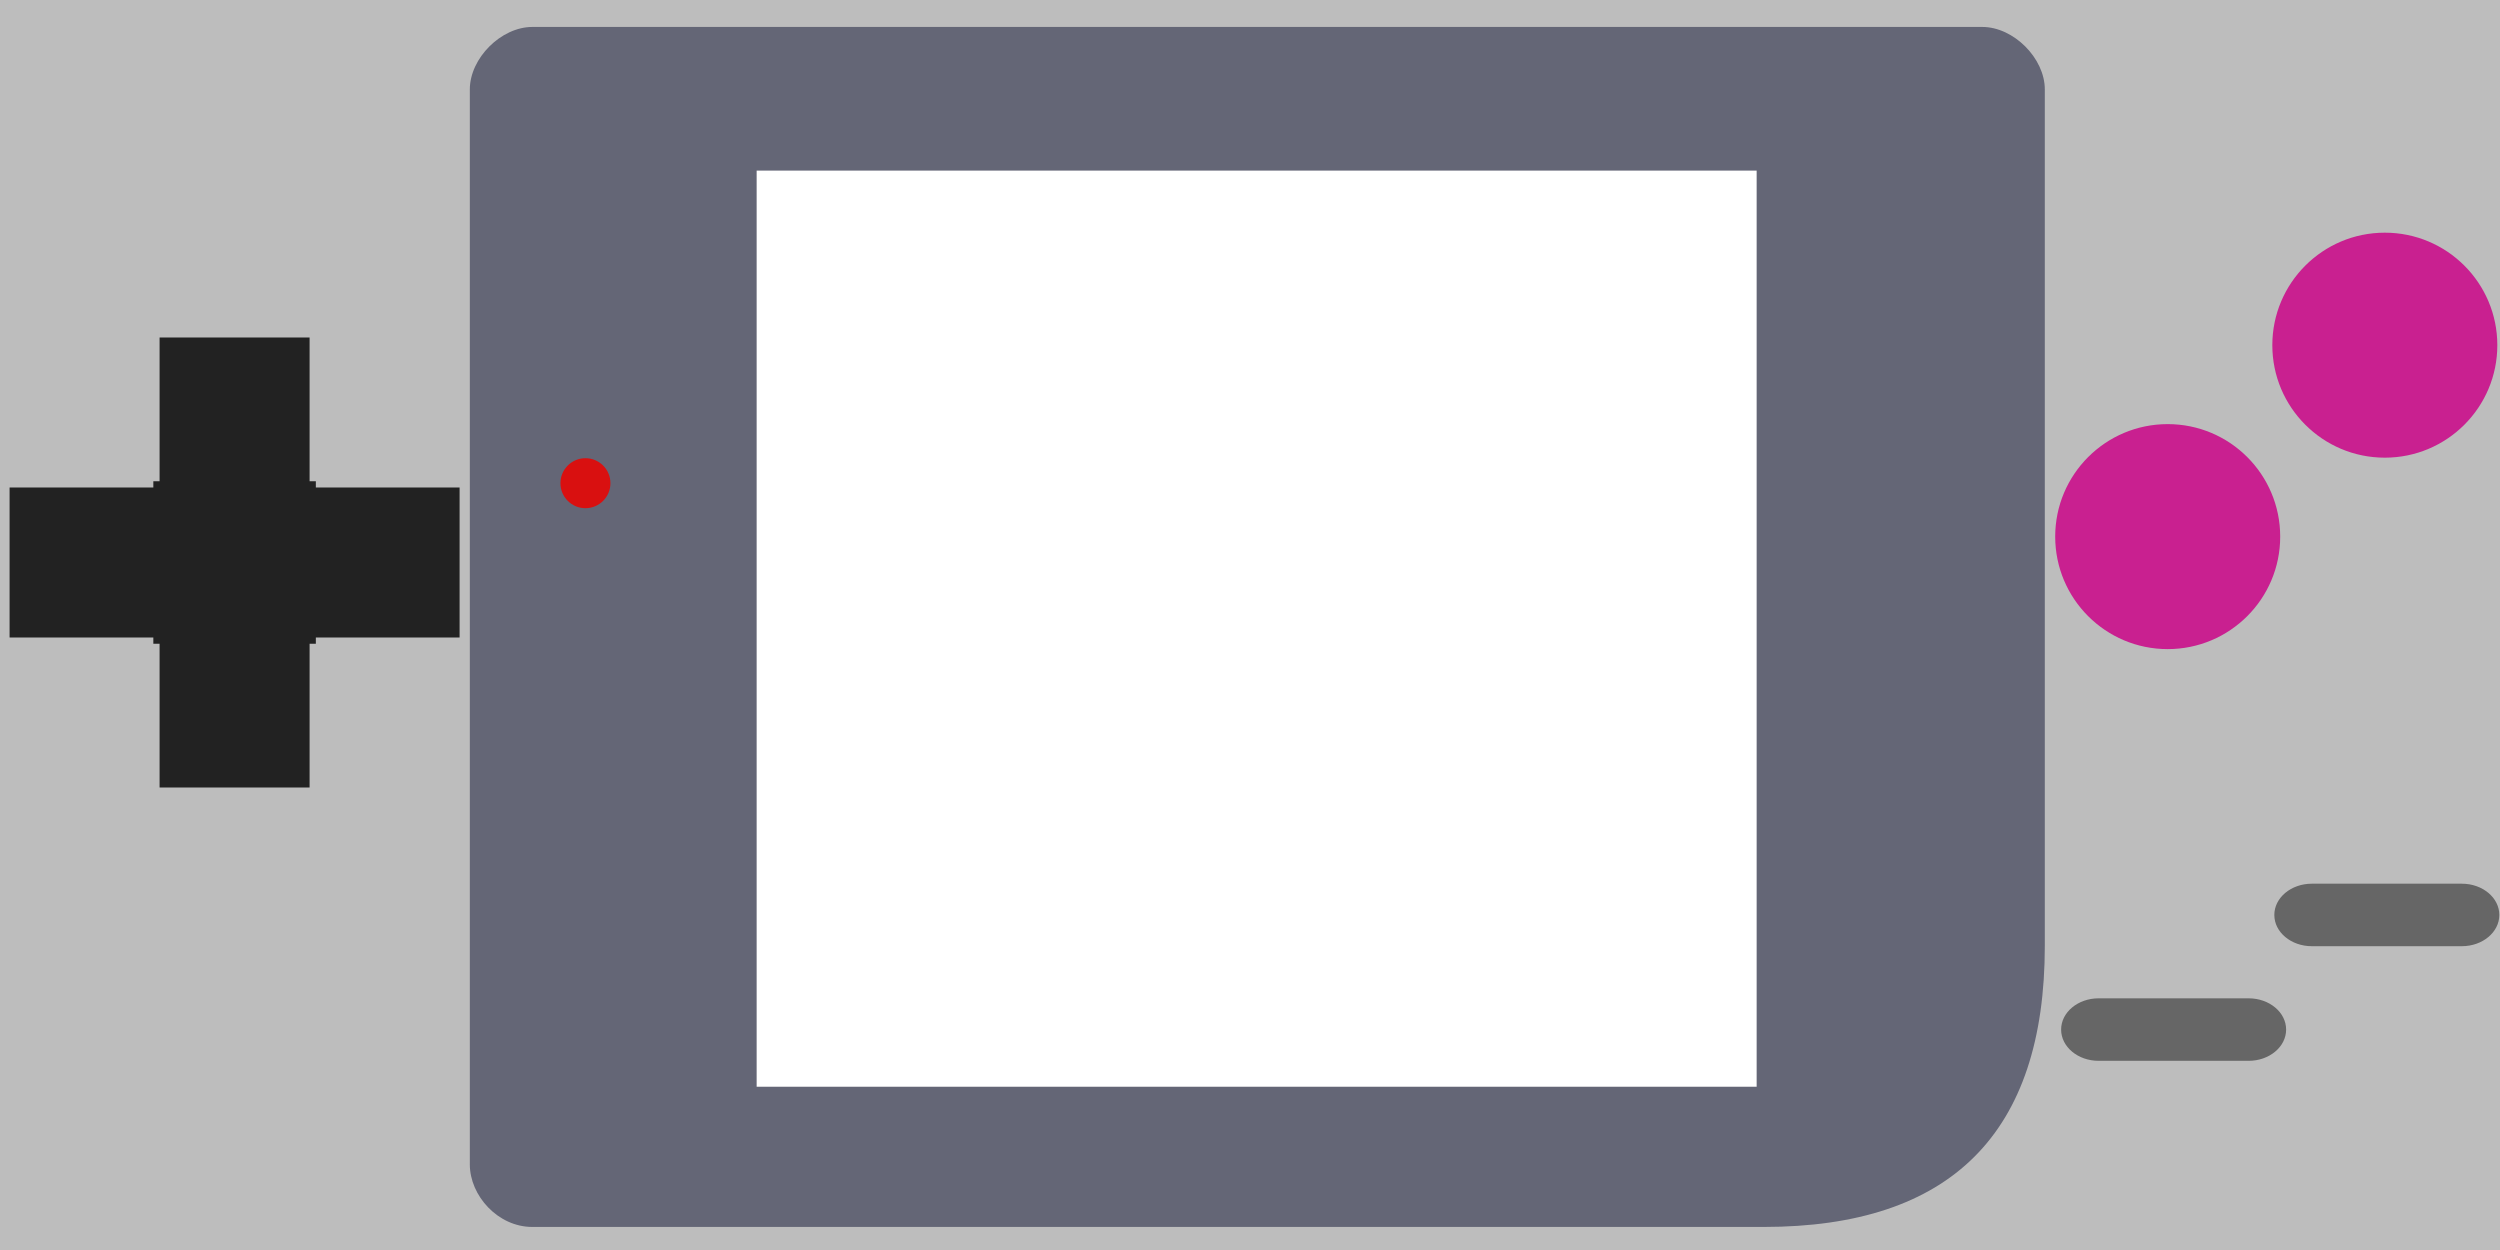
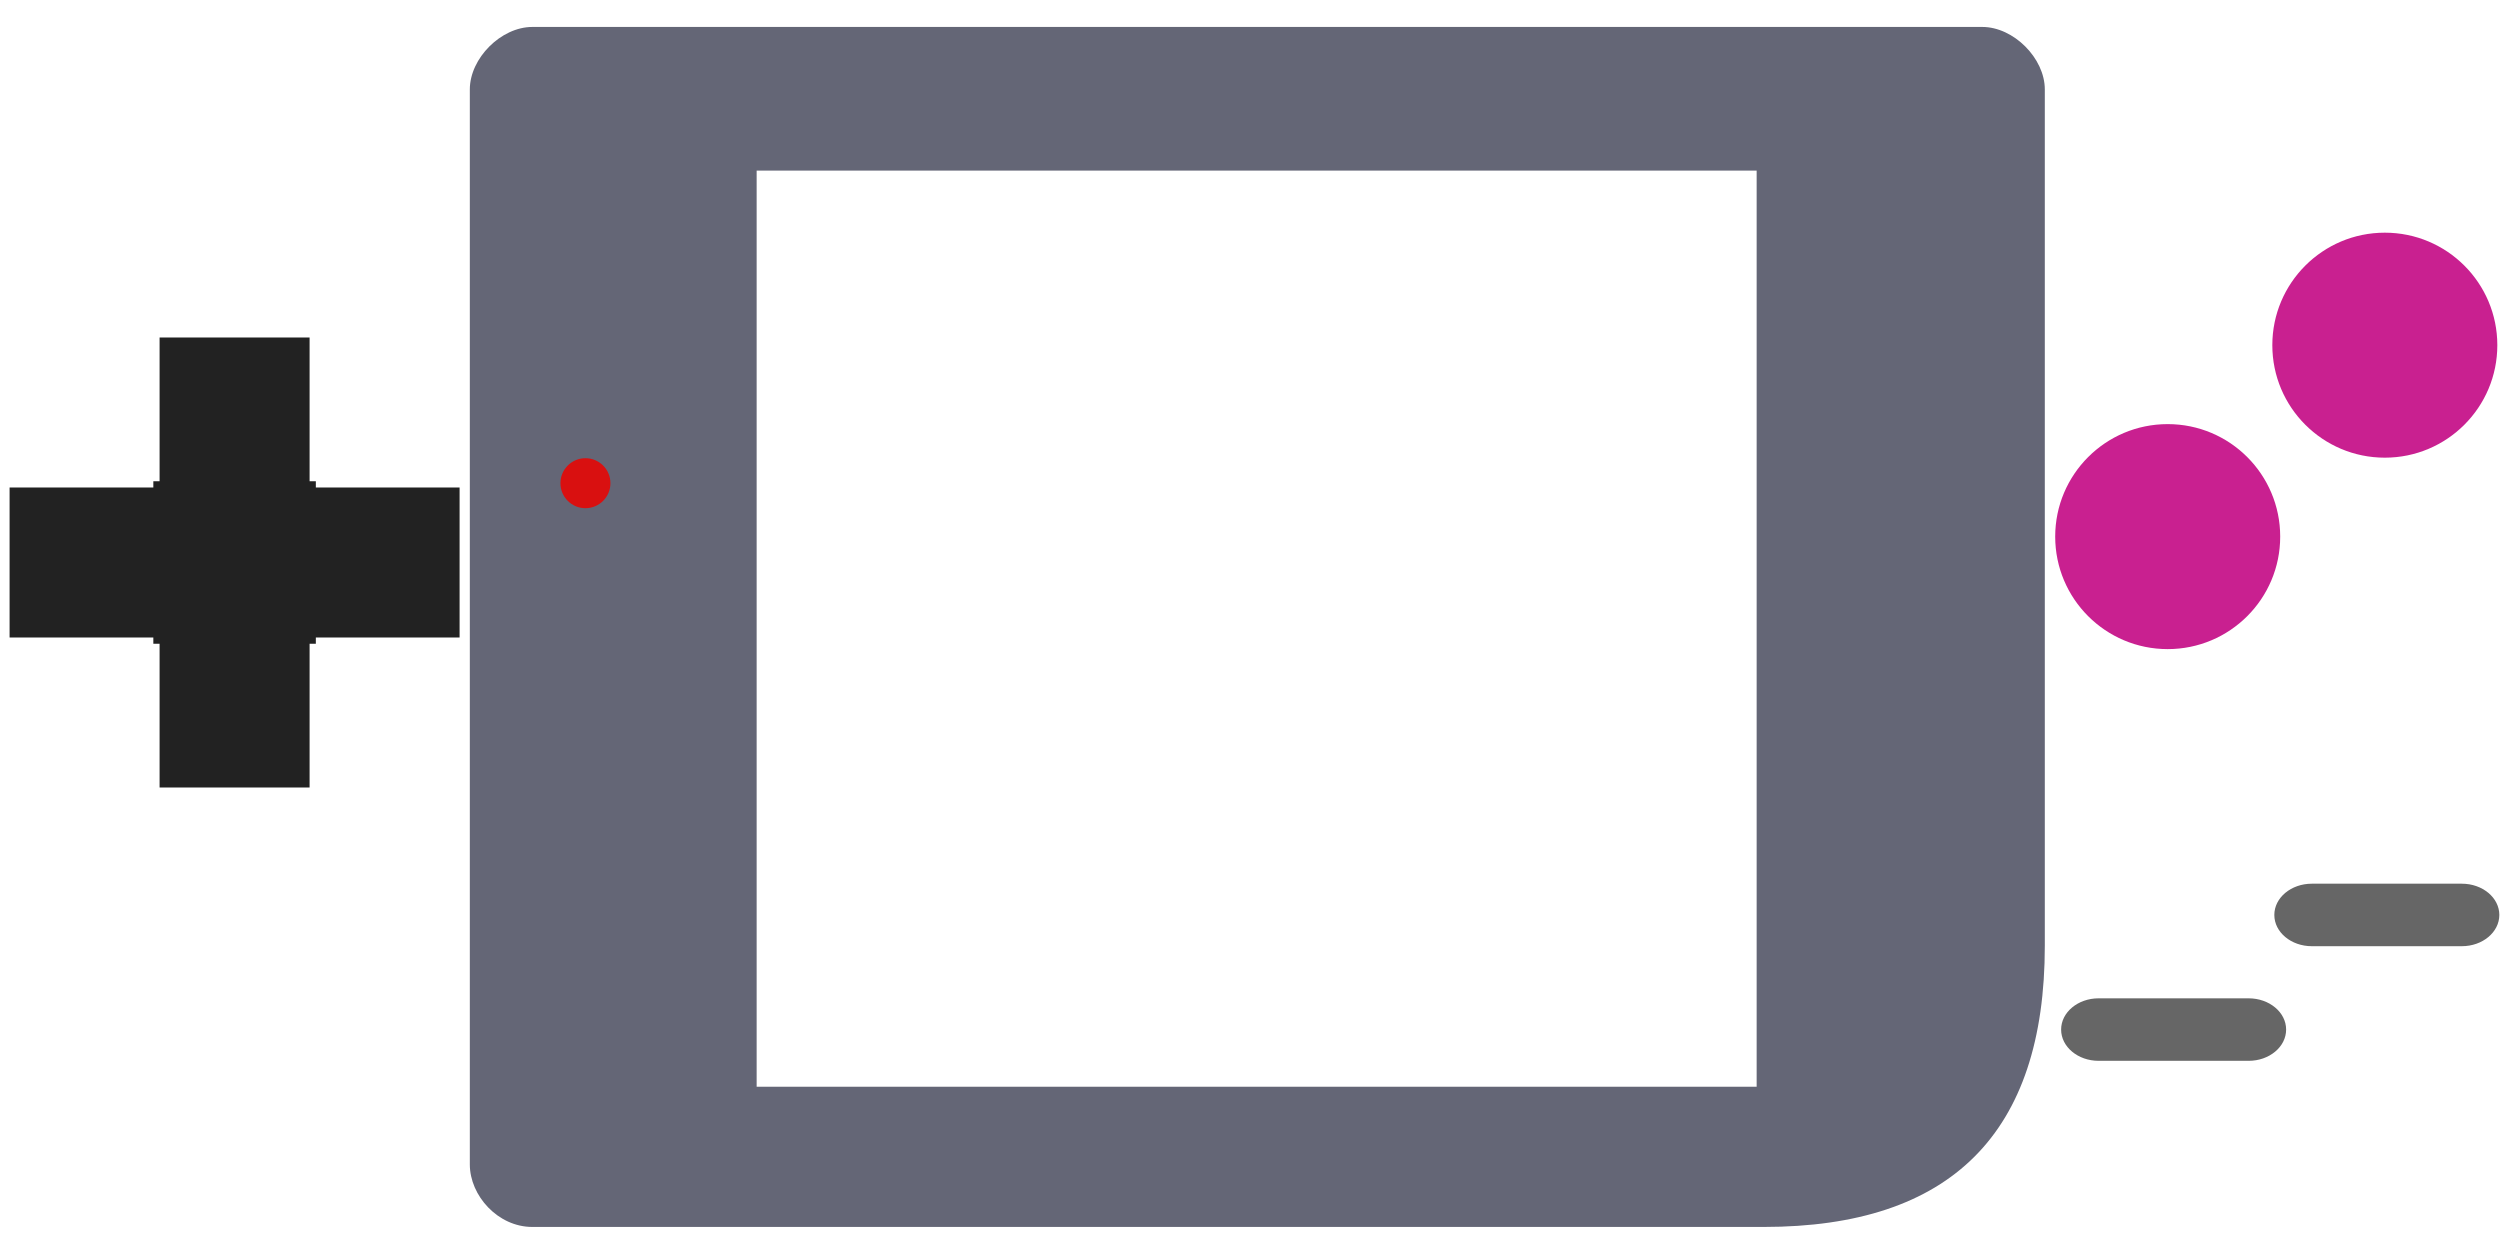
<svg xmlns="http://www.w3.org/2000/svg" width="200mm" height="100mm" viewBox="0 0 200 100" version="1.1" id="svg8">
-   <defs id="defs2" />
  <g id="layer1" transform="translate(0,-297)">
-     <rect style="opacity:1;fill:#bdbdbd;fill-opacity:1;stroke:#bdbdbd;stroke-width:0;stroke-linecap:round;stroke-linejoin:round;stroke-miterlimit:4;stroke-dasharray:none;stroke-opacity:1;paint-order:stroke fill markers" id="rect905" width="57.377" height="100.24" x="1.0614543e-07" y="296.76" />
-     <rect style="opacity:1;fill:#bdbdbd;fill-opacity:1;stroke:#bdbdbd;stroke-width:0;stroke-linecap:round;stroke-linejoin:round;stroke-miterlimit:4;stroke-dasharray:none;stroke-opacity:1;paint-order:stroke fill markers" id="rect905-3" width="53.798" height="100.156" x="146.683" y="296.844" />
-     <rect style="opacity:1;fill:#bdbdbd;fill-opacity:1;stroke:#bdbdbd;stroke-width:0;stroke-linecap:round;stroke-linejoin:round;stroke-miterlimit:4;stroke-dasharray:none;stroke-opacity:1;paint-order:stroke fill markers" id="rect905-6" width="98.728" height="10.442" x="53.303" y="296.871" />
-     <rect style="opacity:1;fill:#bdbdbd;fill-opacity:1;stroke:#bdbdbd;stroke-width:0;stroke-linecap:round;stroke-linejoin:round;stroke-miterlimit:4;stroke-dasharray:none;stroke-opacity:1;paint-order:stroke fill markers" id="rect905-6-7" width="118.438" height="11.719" x="47.656" y="385.281" />
    <path style="opacity:1;fill:#646676;fill-opacity:1;stroke:#646676;stroke-width:0;stroke-linecap:round;stroke-linejoin:round;stroke-miterlimit:4;stroke-dasharray:none;stroke-opacity:1;paint-order:stroke fill markers" d="m 42.586,299.156 c -2.5,0 -5,2.5 -5,5 v 86 c 0,2.5 2.25,5 5,5 H 141.085 c 15,0 22.5,-7.5 22.5,-22.5 v -68.5 c 0,-2.5 -2.5,-5 -5,-5 z M 60.532,310.65 h 80 v 73.29 H 60.532 Z" id="rect880" />
    <circle style="opacity:1;fill:#d91010;fill-opacity:1;stroke:#d91010;stroke-width:0;stroke-linecap:round;stroke-linejoin:round;stroke-miterlimit:4;stroke-dasharray:none;stroke-opacity:1;paint-order:stroke fill markers" id="path947" cx="46.835" cy="335.656" r="2" />
    <circle style="opacity:1;fill:#c92090;fill-opacity:1;stroke:#d91010;stroke-width:0;stroke-linecap:round;stroke-linejoin:round;stroke-miterlimit:4;stroke-dasharray:none;stroke-opacity:1;paint-order:stroke fill markers" cx="190.786" cy="324.614" r="9" id="circle9" />
    <circle style="opacity:1;fill:#c92090;fill-opacity:1;stroke:#d91010;stroke-width:0;stroke-linecap:round;stroke-linejoin:round;stroke-miterlimit:4;stroke-dasharray:none;stroke-opacity:1;paint-order:stroke fill markers" cx="173.416" cy="339.929" r="9" id="circle11" />
    <rect style="opacity:1;fill:#222222;fill-opacity:1;stroke:#bdbdbd;stroke-width:0;stroke-linecap:round;stroke-linejoin:round;stroke-miterlimit:4;stroke-dasharray:none;stroke-opacity:1;paint-order:stroke fill markers" width="12" height="12" x="12.767" y="324" id="rect13" />
    <rect style="opacity:1;fill:#222222;fill-opacity:1;stroke:#bdbdbd;stroke-width:0;stroke-linecap:round;stroke-linejoin:round;stroke-miterlimit:4;stroke-dasharray:none;stroke-opacity:1;paint-order:stroke fill markers" width="12" height="12" x="12.767" y="348" id="rect15" />
    <rect style="opacity:1;fill:#222222;fill-opacity:1;stroke:#bdbdbd;stroke-width:0;stroke-linecap:round;stroke-linejoin:round;stroke-miterlimit:4;stroke-dasharray:none;stroke-opacity:1;paint-order:stroke fill markers" width="12" height="12" x="0.767" y="336" id="rect17" />
    <rect style="opacity:1;fill:#222222;fill-opacity:1;stroke:#bdbdbd;stroke-width:0;stroke-linecap:round;stroke-linejoin:round;stroke-miterlimit:4;stroke-dasharray:none;stroke-opacity:1;paint-order:stroke fill markers" width="13" height="13" x="12.267" y="335.5" id="rect19" />
    <rect style="opacity:1;fill:#222222;fill-opacity:1;stroke:#bdbdbd;stroke-width:0;stroke-linecap:round;stroke-linejoin:round;stroke-miterlimit:4;stroke-dasharray:none;stroke-opacity:1;paint-order:stroke fill markers" width="12" height="12" x="24.767" y="336" id="rect21" />
    <rect style="opacity:1;fill:#666666;fill-opacity:1;stroke:#bdbdbd;stroke-width:0;stroke-linecap:round;stroke-linejoin:round;stroke-miterlimit:4;stroke-dasharray:none;stroke-opacity:1;paint-order:stroke fill markers" width="18" height="5" rx="3" ry="3" x="164.89" y="376.866" id="rect23" />
    <rect style="opacity:1;fill:#666666;fill-opacity:1;stroke:#bdbdbd;stroke-width:0;stroke-linecap:round;stroke-linejoin:round;stroke-miterlimit:4;stroke-dasharray:none;stroke-opacity:1;paint-order:stroke fill markers" width="18" height="5" rx="3" ry="3" x="181.946" y="367.696" id="rect25" />
  </g>
</svg>
